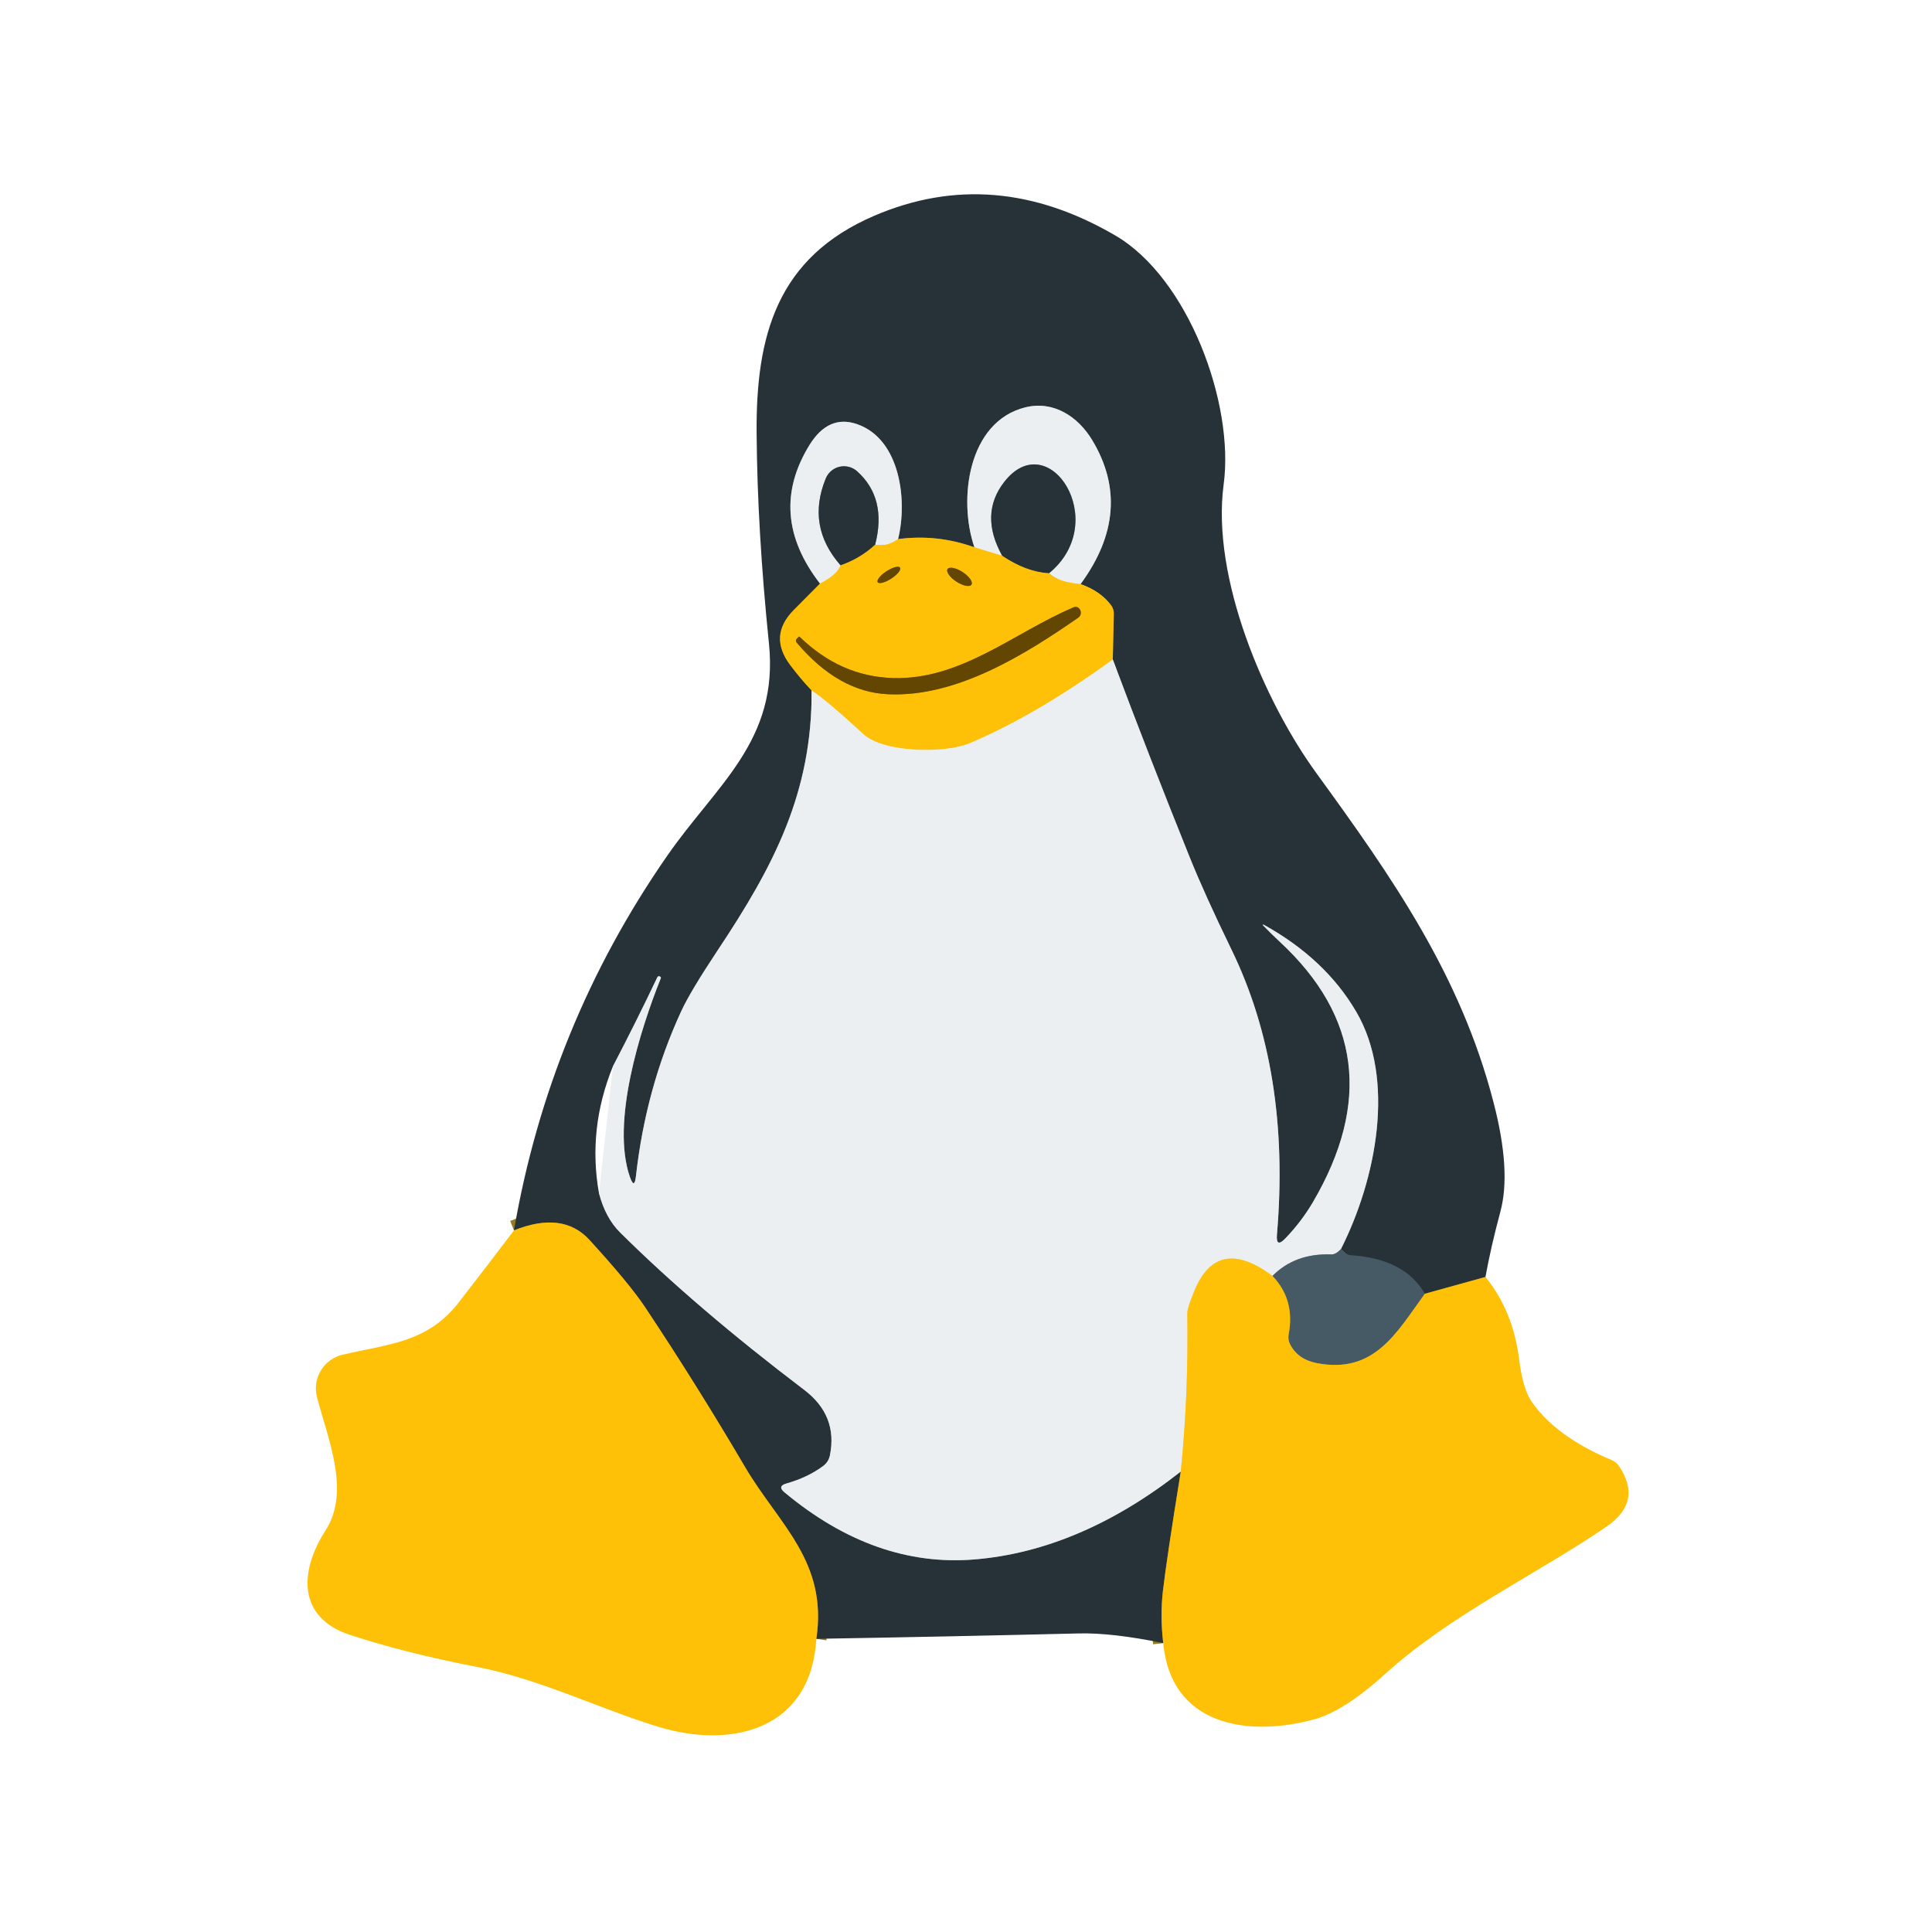
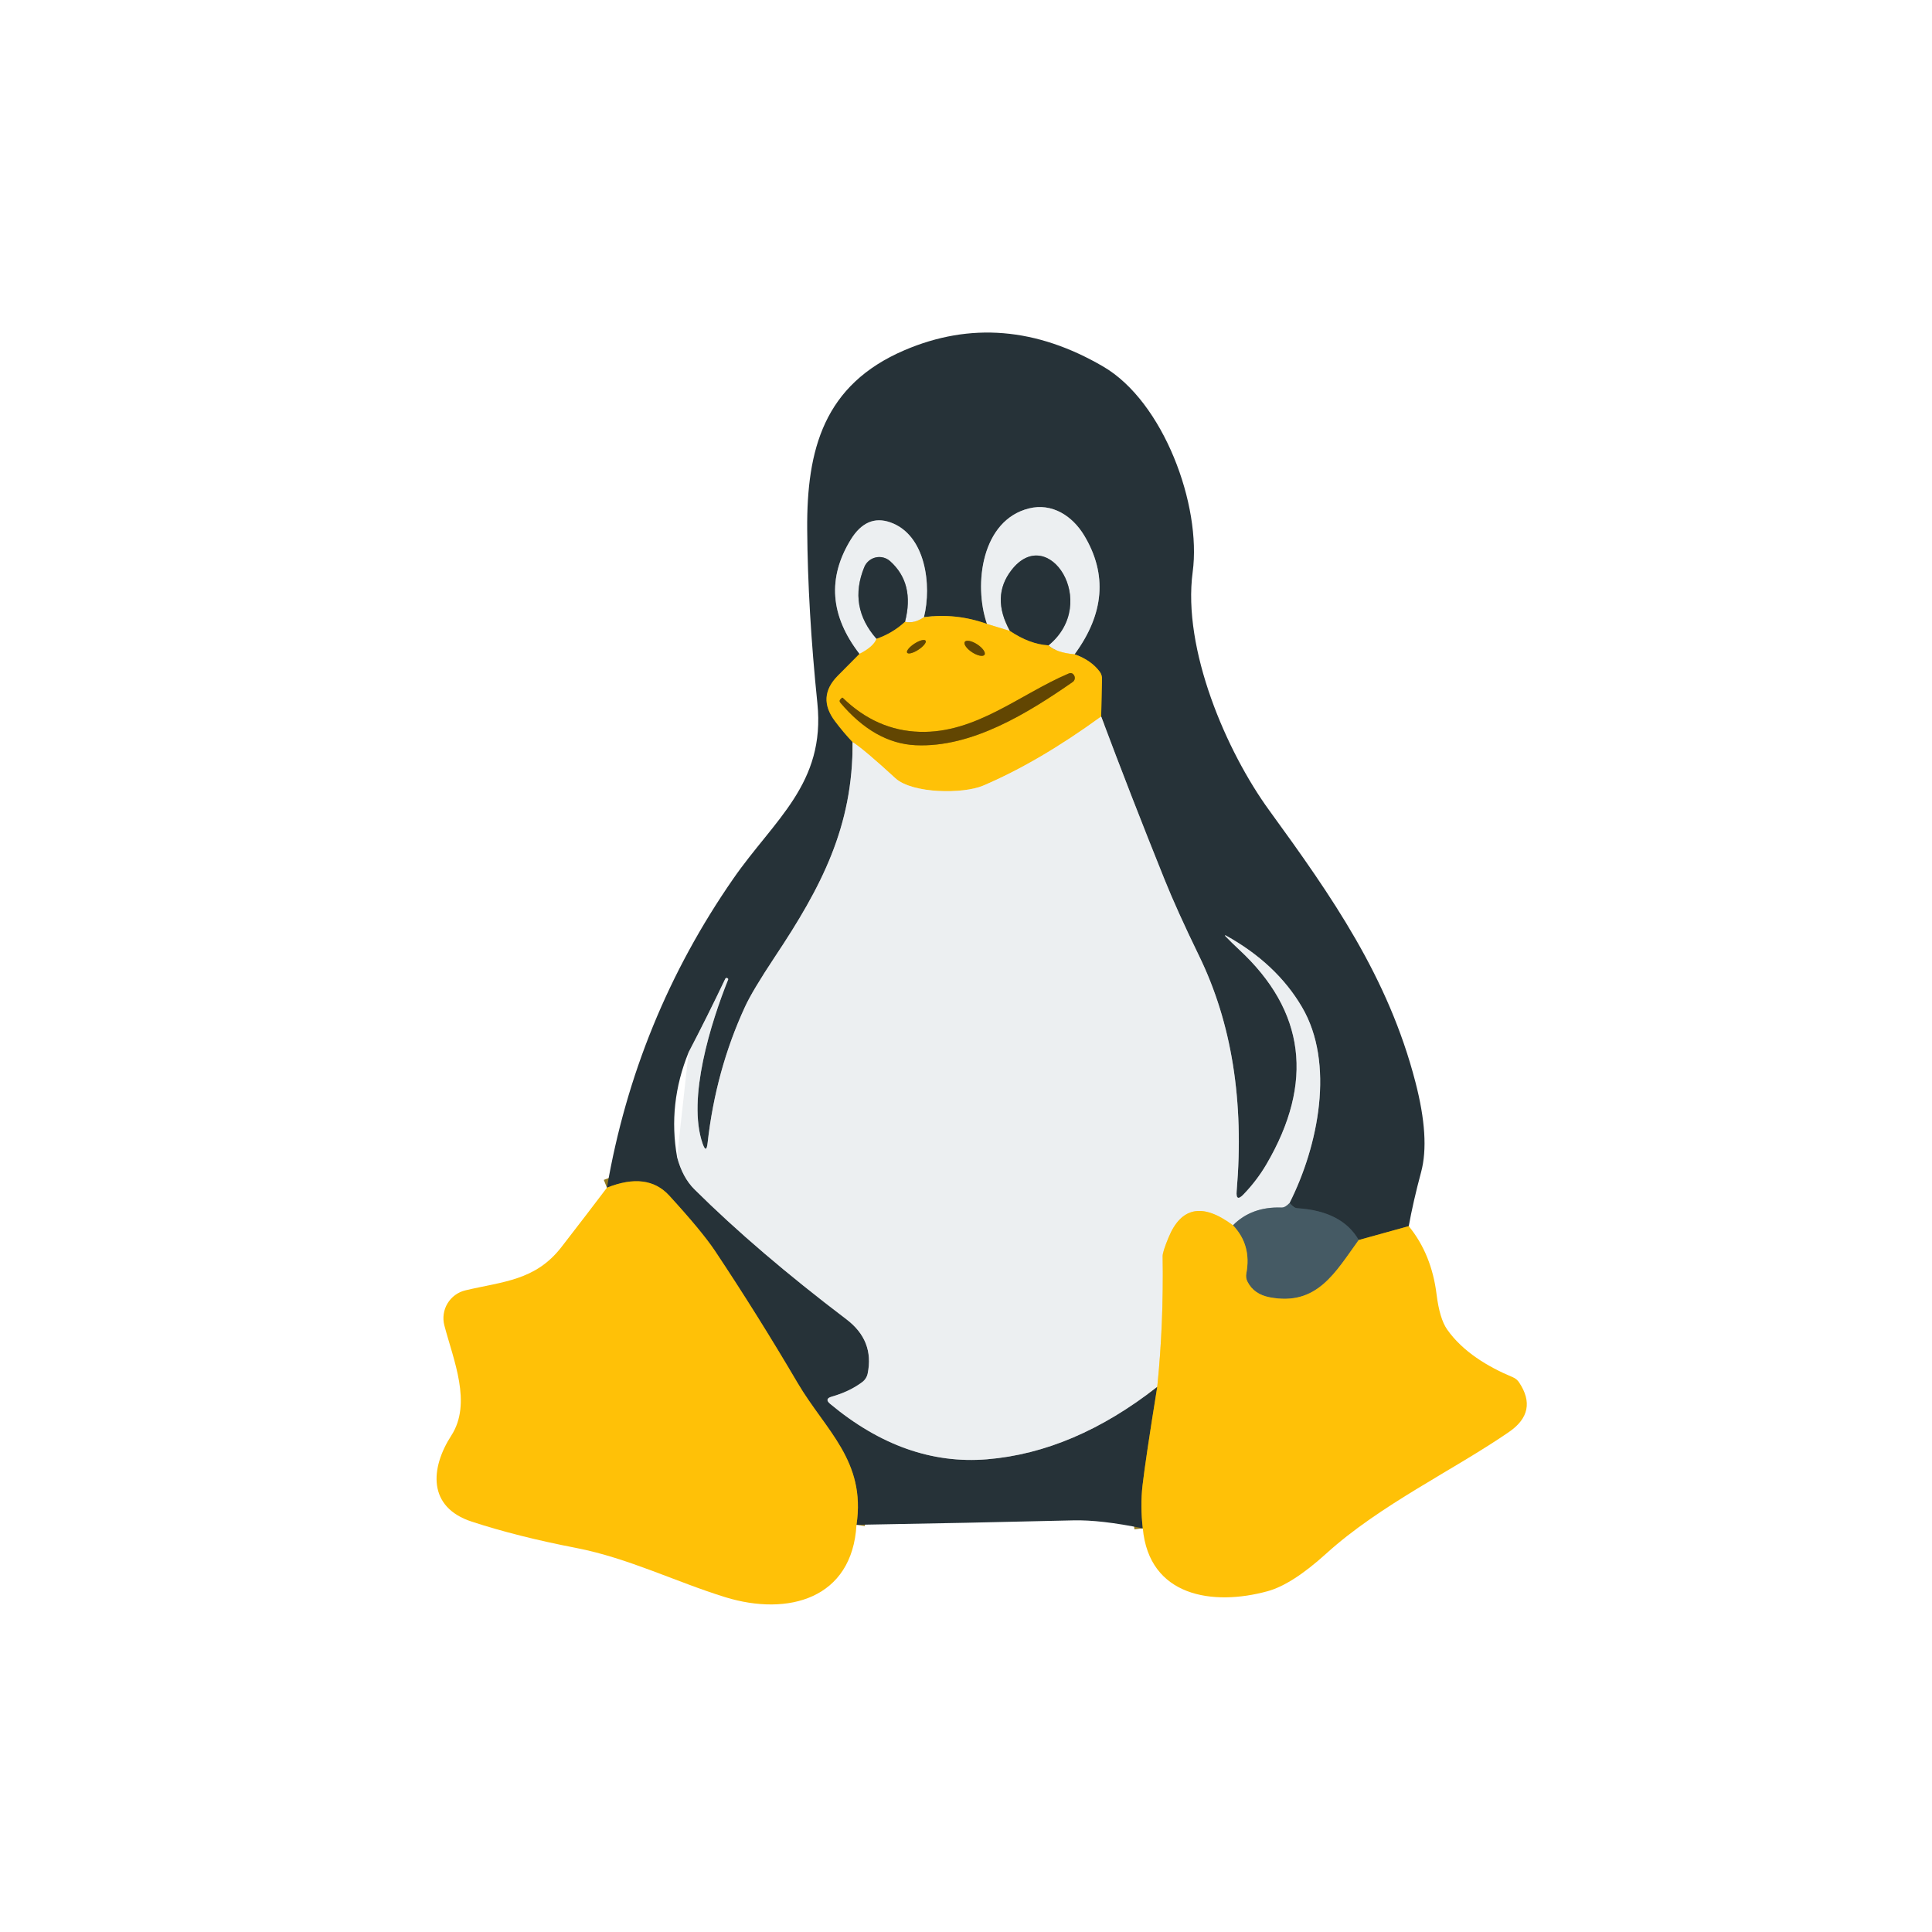
<svg xmlns="http://www.w3.org/2000/svg" viewBox="0 0 48 48">
-   <g transform="translate(-1.740659 -1.424176) scale(1.054945)">
+   <g transform="translate(3.1032 3.1032) scale(0.870699)">
    <g transform="translate(0 0) scale(0.24)">
      <g stroke-width="2.00" fill="none" stroke-linecap="butt">
        <path stroke="#937a20" d="   M 152.64 130.93   L 146.69 132.58" />
        <path stroke="#36464e" d="   M 146.69 132.58   Q 144.71 129.14 139.41 128.80   A 1.01 0.98 -19.2 0 1 138.77 128.50   L 138.46 128.19" />
        <path stroke="#899195" d="   M 138.46 128.19   C 141.92 121.34 143.86 111.54 139.95 104.89   Q 136.91 99.70 130.87 96.36   A 0.04 0.04 0.0 0 0 130.82 96.43   Q 131.60 97.24 132.46 98.04   Q 144.27 108.98 135.71 123.59   Q 134.58 125.51 133.01 127.14   Q 132.06 128.14 132.18 126.76   Q 133.54 110.74 127.70 98.77   Q 125.07 93.36 123.60 89.70   Q 119.61 79.79 116.07 70.34" />
        <path stroke="#937a20" d="   M 116.07 70.34   L 116.17 65.89   A 1.39 1.37 -62.5 0 0 115.90 65.01   Q 114.87 63.63 112.91 62.94" />
        <path stroke="#899195" d="   M 112.91 62.94   Q 118.21 55.72 114.05 48.81   C 112.65 46.49 110.24 44.91 107.48 45.60   C 101.86 47.00 100.88 54.62 102.49 59.33" />
        <path stroke="#937a20" d="   M 102.49 59.33   Q 98.80 58.01 95.00 58.53" />
        <path stroke="#899195" d="   M 95.00 58.53   C 95.94 54.76 95.23 48.73 90.99 47.25   Q 88.18 46.27 86.31 49.29   Q 82.10 56.12 87.34 62.89" />
        <path stroke="#937a20" d="   M 87.34 62.89   Q 86.14 64.10 84.75 65.50   Q 82.26 68.02 84.42 70.89   Q 85.45 72.26 86.52 73.38" />
        <path stroke="#899195" d="   M 86.52 73.38   C 86.57 83.43 82.81 90.60 77.29 98.89   Q 74.59 102.96 73.72 104.86   Q 70.25 112.38 69.28 121.03   Q 69.13 122.39 68.68 121.10   C 66.83 115.77 69.67 106.73 71.71 101.64   Q 71.77 101.51 71.63 101.45   L 71.63 101.44   Q 71.45 101.37 71.37 101.54   Q 69.28 105.93 67.02 110.26" />
        <path stroke="#899195" d="   M 65.65 122.71   Q 66.29 125.14 67.71 126.55   Q 75.18 133.96 85.79 142.01   Q 89.11 144.53 88.31 148.45   A 1.71 1.69 -12.7 0 1 87.65 149.48   Q 86.15 150.60 84.04 151.20   Q 83.13 151.46 83.85 152.06   Q 92.72 159.45 102.49 158.65   Q 112.82 157.80 122.74 150.03" />
        <path stroke="#937a20" d="   M 122.74 150.03   Q 121.34 158.70 120.99 161.75   Q 120.71 164.18 121.02 166.86" />
        <path stroke="#937a20" d="   M 86.98 166.44   C 88.12 158.84 83.30 155.21 79.99 149.59   Q 75.23 141.49 70.15 133.86   Q 68.59 131.53 64.71 127.29   Q 62.10 124.44 57.31 126.36" />
        <path stroke="#a28e36" d="   M 146.69 132.58   C 143.89 136.44 141.74 140.46 136.11 139.39   Q 134.23 139.03 133.47 137.54   Q 133.23 137.07 133.33 136.55   Q 133.97 133.16 131.74 130.83" />
        <path stroke="#f6d87c" d="   M 112.91 62.94   Q 110.75 62.76 109.81 61.88" />
        <path stroke="#899195" d="   M 109.81 61.88   C 115.99 56.82 109.77 47.27 105.40 52.94   Q 102.97 56.08 105.21 60.16" />
        <path stroke="#f6d87c" d="   M 105.21 60.16   L 102.49 59.33" />
        <path stroke="#99a5ab" d="   M 138.46 128.19   Q 137.95 128.74 137.50 128.72   Q 133.96 128.59 131.74 130.83" />
        <path stroke="#f6d87c" d="   M 131.74 130.83   Q 126.33 126.79 124.07 132.31   Q 123.37 134.01 123.38 134.50   Q 123.51 142.51 122.74 150.03" />
        <path stroke="#f6d87c" d="   M 95.00 58.53   Q 93.82 59.33 92.75 59.08" />
        <path stroke="#899195" d="   M 92.75 59.08   Q 93.93 54.51 90.98 51.87   A 1.93 1.93 0.0 0 0 87.90 52.59   Q 85.99 57.27 89.36 61.10" />
        <path stroke="#f6d87c" d="   M 89.36 61.10   Q 89.01 62.04 87.34 62.89" />
        <path stroke="#f6d87c" d="   M 116.07 70.34   Q 108.65 75.74 102.03 78.56   C 99.68 79.56 93.63 79.53 91.60 77.67   Q 87.91 74.28 86.52 73.38" />
        <path stroke="#937a20" d="   M 109.81 61.88   Q 107.57 61.75 105.21 60.16" />
        <path stroke="#937a20" d="   M 92.75 59.08   Q 91.27 60.44 89.36 61.10" />
        <path stroke="#b18405" d="   M 95.197 61.325   A 1.31 0.43 -33.1 0 0 93.865 61.68   A 1.31 0.43 -33.1 0 0 93.003 62.755   A 1.31 0.43 -33.1 0 0 94.335 62.4   A 1.31 0.43 -33.1 0 0 95.197 61.325" />
        <path stroke="#b18405" d="   M 102.203 62.995   A 1.40 0.56 33.1 0 0 101.336 61.761   A 1.40 0.56 33.1 0 0 99.857 61.465   A 1.40 0.56 33.1 0 0 100.724 62.699   A 1.40 0.56 33.1 0 0 102.203 62.995" />
        <path stroke="#b18405" d="   M 85.06 68.30   A 0.28 0.27 49.1 0 0 85.04 68.67   Q 89.13 73.52 94.00 73.75   C 100.72 74.07 107.43 69.88 112.69 66.23   A 0.60 0.58 58.1 0 0 112.86 65.46   Q 112.62 65.05 112.20 65.23   C 106.39 67.70 101.17 72.36 94.50 72.16   Q 89.36 72.01 85.35 68.12   Q 85.29 68.07 85.24 68.12   L 85.06 68.30" />
      </g>
      <path fill="#263238" d="   M 152.64 130.93   L 146.69 132.58   Q 144.71 129.14 139.41 128.80   A 1.01 0.98 -19.2 0 1 138.77 128.50   L 138.46 128.19   C 141.92 121.34 143.86 111.54 139.95 104.89   Q 136.91 99.70 130.87 96.36   A 0.04 0.04 0.0 0 0 130.82 96.43   Q 131.60 97.24 132.46 98.04   Q 144.27 108.98 135.71 123.59   Q 134.58 125.51 133.01 127.14   Q 132.06 128.14 132.18 126.76   Q 133.54 110.74 127.70 98.77   Q 125.07 93.36 123.60 89.70   Q 119.61 79.79 116.07 70.34   L 116.17 65.89   A 1.39 1.37 -62.5 0 0 115.90 65.01   Q 114.87 63.63 112.91 62.94   Q 118.21 55.72 114.05 48.81   C 112.65 46.49 110.24 44.91 107.48 45.60   C 101.86 47.00 100.88 54.62 102.49 59.33   Q 98.80 58.01 95.00 58.53   C 95.94 54.76 95.23 48.73 90.99 47.25   Q 88.18 46.27 86.31 49.29   Q 82.10 56.12 87.34 62.89   Q 86.14 64.10 84.75 65.50   Q 82.26 68.02 84.42 70.89   Q 85.45 72.26 86.52 73.38   C 86.57 83.43 82.81 90.60 77.29 98.89   Q 74.59 102.96 73.72 104.86   Q 70.25 112.38 69.28 121.03   Q 69.13 122.39 68.68 121.10   C 66.83 115.77 69.67 106.73 71.71 101.64   Q 71.77 101.51 71.63 101.45   L 71.63 101.44   Q 71.45 101.37 71.37 101.54   Q 69.28 105.93 67.02 110.26   Q 64.53 116.39 65.65 122.71   Q 66.29 125.14 67.71 126.55   Q 75.18 133.96 85.79 142.01   Q 89.11 144.53 88.31 148.45   A 1.71 1.69 -12.7 0 1 87.65 149.48   Q 86.15 150.60 84.04 151.20   Q 83.13 151.46 83.85 152.06   Q 92.72 159.45 102.49 158.65   Q 112.82 157.80 122.74 150.03   Q 121.34 158.70 120.99 161.75   Q 120.71 164.18 121.02 166.86   Q 116.00 165.83 112.75 165.91   Q 99.98 166.22 86.98 166.44   C 88.12 158.84 83.30 155.21 79.99 149.59   Q 75.23 141.49 70.15 133.86   Q 68.59 131.53 64.71 127.29   Q 62.10 124.44 57.31 126.36   Q 60.77 106.28 72.34 89.61   C 77.19 82.61 83.31 78.33 82.33 68.76   Q 81.19 57.67 81.12 48.10   C 81.05 38.60 83.09 30.90 92.68 26.79   Q 104.40 21.77 116.33 28.74   C 123.48 32.92 128.02 45.22 126.95 53.16   C 125.72 62.33 130.96 74.51 136.07 81.52   C 143.52 91.77 150.20 101.31 153.43 113.79   Q 155.18 120.51 154.11 124.50   Q 153.16 128.04 152.64 130.93   Z" />
      <path fill="#eceff1" d="   M 112.91 62.94   Q 110.75 62.76 109.81 61.88   C 115.99 56.82 109.77 47.27 105.40 52.94   Q 102.97 56.08 105.21 60.16   L 102.49 59.33   C 100.88 54.62 101.86 47.00 107.48 45.60   C 110.24 44.91 112.65 46.49 114.05 48.81   Q 118.21 55.72 112.91 62.94   Z" />
      <path fill="#eceff1" d="   M 95.00 58.53   Q 93.82 59.33 92.75 59.08   Q 93.93 54.51 90.98 51.87   A 1.93 1.93 0.0 0 0 87.90 52.59   Q 85.99 57.27 89.36 61.10   Q 89.01 62.04 87.34 62.89   Q 82.10 56.12 86.31 49.29   Q 88.18 46.27 90.99 47.25   C 95.23 48.73 95.94 54.76 95.00 58.53   Z" />
      <path fill="#263238" d="   M 109.81 61.88   Q 107.57 61.75 105.21 60.16   Q 102.97 56.08 105.40 52.94   C 109.77 47.27 115.99 56.82 109.81 61.88   Z" />
      <path fill="#263238" d="   M 92.75 59.08   Q 91.27 60.44 89.36 61.10   Q 85.99 57.27 87.90 52.59   A 1.93 1.93 0.0 0 1 90.98 51.87   Q 93.93 54.51 92.75 59.08   Z" />
      <path fill="#ffc107" d="   M 102.49 59.33   L 105.21 60.16   Q 107.57 61.75 109.81 61.88   Q 110.75 62.76 112.91 62.94   Q 114.87 63.63 115.90 65.01   A 1.39 1.37 -62.5 0 1 116.17 65.89   L 116.07 70.34   Q 108.65 75.74 102.03 78.56   C 99.68 79.56 93.63 79.53 91.60 77.67   Q 87.91 74.28 86.52 73.38   Q 85.45 72.26 84.42 70.89   Q 82.26 68.02 84.75 65.50   Q 86.14 64.10 87.34 62.89   Q 89.01 62.04 89.36 61.10   Q 91.27 60.44 92.75 59.08   Q 93.82 59.33 95.00 58.53   Q 98.80 58.01 102.49 59.33   Z   M 95.197 61.325   A 1.31 0.43 -33.1 0 0 93.865 61.68   A 1.31 0.43 -33.1 0 0 93.003 62.755   A 1.31 0.43 -33.1 0 0 94.335 62.4   A 1.31 0.43 -33.1 0 0 95.197 61.325   Z   M 102.203 62.995   A 1.40 0.56 33.1 0 0 101.336 61.761   A 1.40 0.56 33.1 0 0 99.857 61.465   A 1.40 0.56 33.1 0 0 100.724 62.699   A 1.40 0.56 33.1 0 0 102.203 62.995   Z   M 85.06 68.30   A 0.28 0.27 49.1 0 0 85.04 68.67   Q 89.13 73.52 94.00 73.75   C 100.72 74.07 107.43 69.88 112.69 66.23   A 0.60 0.58 58.1 0 0 112.86 65.46   Q 112.62 65.05 112.20 65.23   C 106.39 67.70 101.17 72.36 94.50 72.16   Q 89.36 72.01 85.35 68.12   Q 85.29 68.07 85.24 68.12   L 85.06 68.30   Z" />
      <ellipse fill="#624602" cx="0.00" cy="0.00" transform="translate(94.10,62.04) rotate(-33.1)" rx="1.31" ry="0.43" />
      <ellipse fill="#624602" cx="0.00" cy="0.00" transform="translate(101.03,62.23) rotate(33.1)" rx="1.40" ry="0.56" />
      <path fill="#624602" d="   M 85.35 68.12   Q 89.36 72.01 94.50 72.16   C 101.17 72.36 106.39 67.70 112.20 65.23   Q 112.62 65.05 112.86 65.46   A 0.60 0.58 58.1 0 1 112.69 66.23   C 107.43 69.88 100.72 74.07 94.00 73.75   Q 89.13 73.52 85.04 68.67   A 0.28 0.27 49.1 0 1 85.06 68.30   L 85.24 68.12   Q 85.29 68.07 85.35 68.12   Z" />
      <path fill="#eceff1" d="   M 116.07 70.34   Q 119.61 79.79 123.60 89.70   Q 125.07 93.36 127.70 98.77   Q 133.54 110.74 132.18 126.76   Q 132.06 128.14 133.01 127.14   Q 134.58 125.51 135.71 123.59   Q 144.27 108.98 132.46 98.04   Q 131.60 97.24 130.82 96.43   A 0.04 0.04 0.0 0 1 130.87 96.36   Q 136.91 99.70 139.95 104.89   C 143.86 111.54 141.92 121.34 138.46 128.19   Q 137.95 128.74 137.50 128.72   Q 133.96 128.59 131.74 130.83   Q 126.33 126.79 124.07 132.31   Q 123.37 134.01 123.38 134.50   Q 123.51 142.51 122.74 150.03   Q 112.82 157.80 102.49 158.65   Q 92.72 159.45 83.85 152.06   Q 83.13 151.46 84.04 151.20   Q 86.15 150.60 87.65 149.48   A 1.71 1.69 -12.7 0 0 88.31 148.45   Q 89.11 144.53 85.79 142.01   Q 75.18 133.96 67.71 126.55   Q 66.29 125.14 65.65 122.71   L 67.02 110.26   Q 69.28 105.93 71.37 101.54   Q 71.45 101.37 71.63 101.44   L 71.63 101.45   Q 71.77 101.51 71.71 101.64   C 69.67 106.73 66.83 115.77 68.68 121.10   Q 69.13 122.39 69.28 121.03   Q 70.25 112.38 73.72 104.86   Q 74.59 102.96 77.29 98.89   C 82.81 90.60 86.57 83.43 86.52 73.38   Q 87.91 74.28 91.60 77.67   C 93.63 79.53 99.68 79.56 102.03 78.56   Q 108.65 75.74 116.07 70.34   Z" />
      <path fill="#ffc107" d="   M 86.98 166.44   C 86.48 175.23 78.86 177.34 71.40 175.05   C 65.53 173.24 59.88 170.40 53.65 169.19   Q 46.67 167.84 41.23 166.06   C 35.96 164.33 36.31 159.69 38.81 155.82   C 41.29 151.97 39.06 146.86 37.98 142.73   A 3.40 3.40 0.0 0 1 40.49 138.56   C 44.93 137.51 48.80 137.41 51.89 133.43   Q 55.05 129.35 57.31 126.36   Q 62.10 124.44 64.71 127.29   Q 68.59 131.53 70.15 133.86   Q 75.23 141.49 79.99 149.59   C 83.30 155.21 88.12 158.84 86.98 166.44   Z" />
      <path fill="#455a64" d="   M 138.46 128.19   L 138.77 128.50   A 1.01 0.98 -19.2 0 0 139.41 128.80   Q 144.71 129.14 146.69 132.58   C 143.89 136.44 141.74 140.46 136.11 139.39   Q 134.23 139.03 133.47 137.54   Q 133.23 137.07 133.33 136.55   Q 133.97 133.16 131.74 130.83   Q 133.96 128.59 137.50 128.72   Q 137.95 128.74 138.46 128.19   Z" />
      <path fill="#ffc107" d="   M 131.74 130.83   Q 133.97 133.16 133.33 136.55   Q 133.23 137.07 133.47 137.54   Q 134.23 139.03 136.11 139.39   C 141.74 140.46 143.89 136.44 146.69 132.58   L 152.64 130.93   Q 155.36 134.26 155.95 139.06   Q 156.31 141.93 157.20 143.21   C 159.05 145.85 162.05 147.66 165.03 148.90   Q 165.49 149.10 165.76 149.51   Q 168.07 152.98 164.56 155.40   C 157.95 159.95 149.24 164.05 142.85 169.84   Q 138.76 173.55 135.83 174.34   C 129.35 176.11 121.77 174.99 121.02 166.86   Q 120.71 164.18 120.99 161.75   Q 121.34 158.70 122.74 150.03   Q 123.51 142.51 123.38 134.50   Q 123.37 134.01 124.07 132.31   Q 126.33 126.79 131.74 130.83   Z" />
    </g>
  </g>
</svg>
